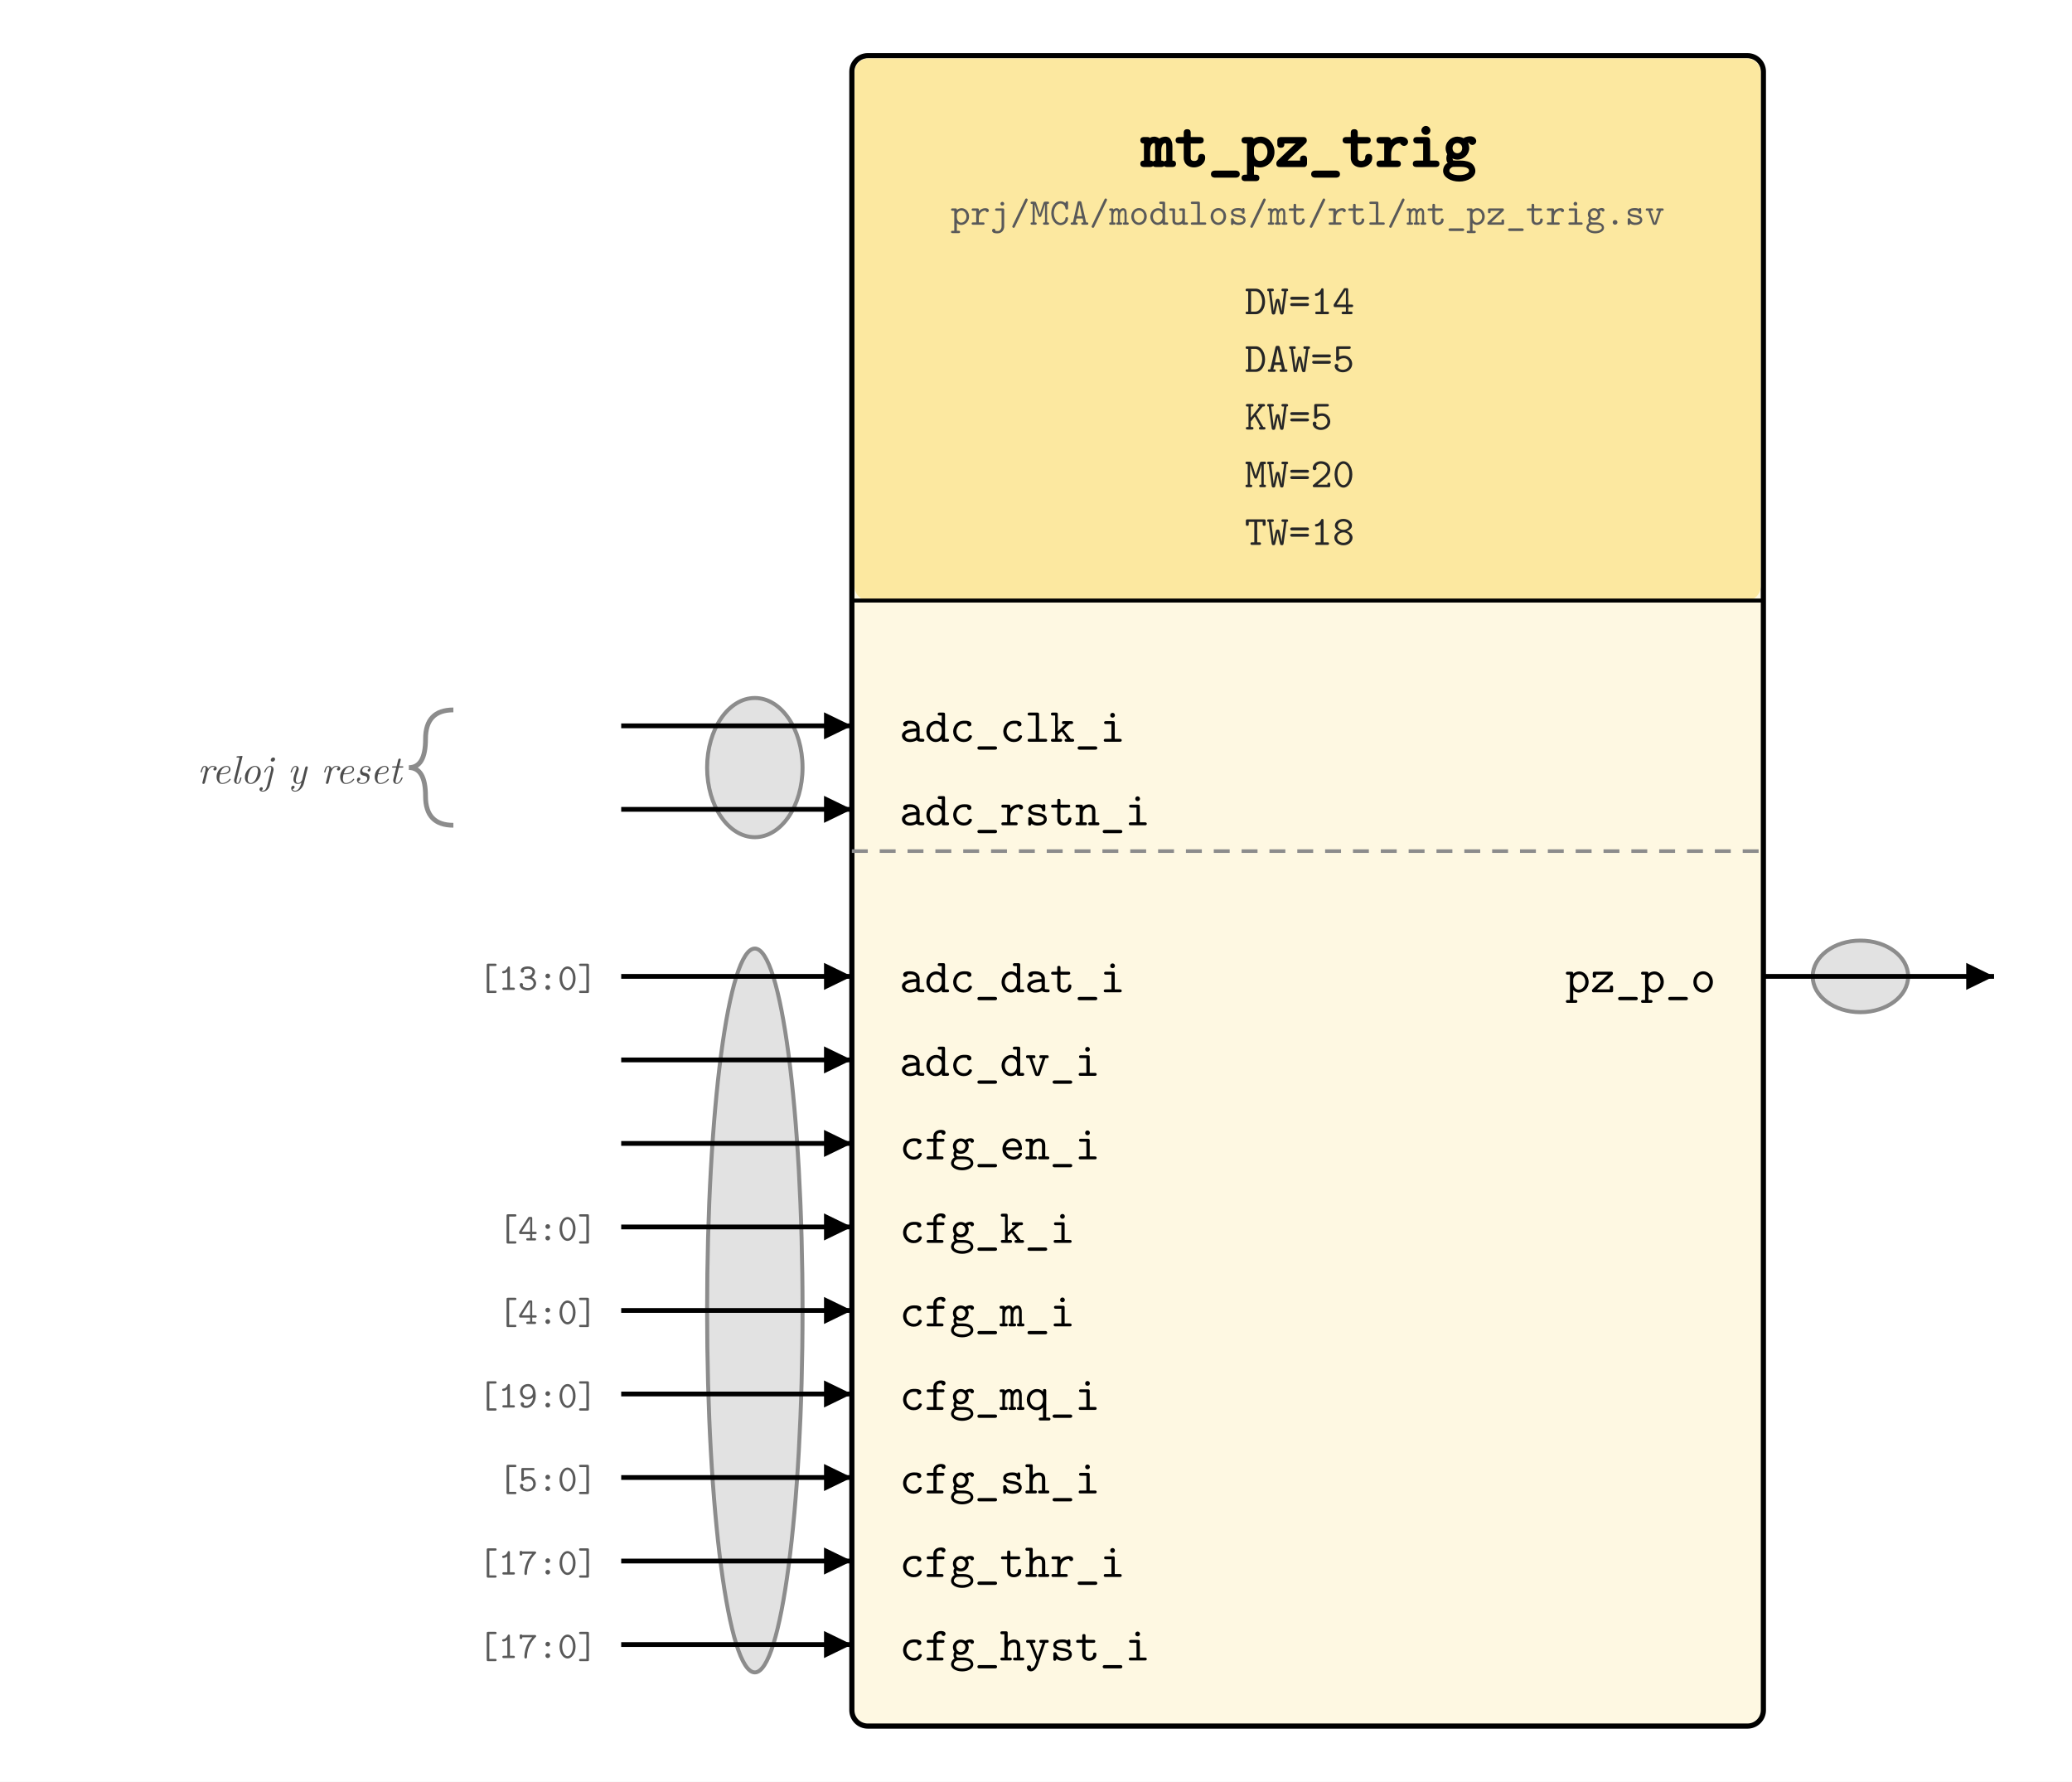
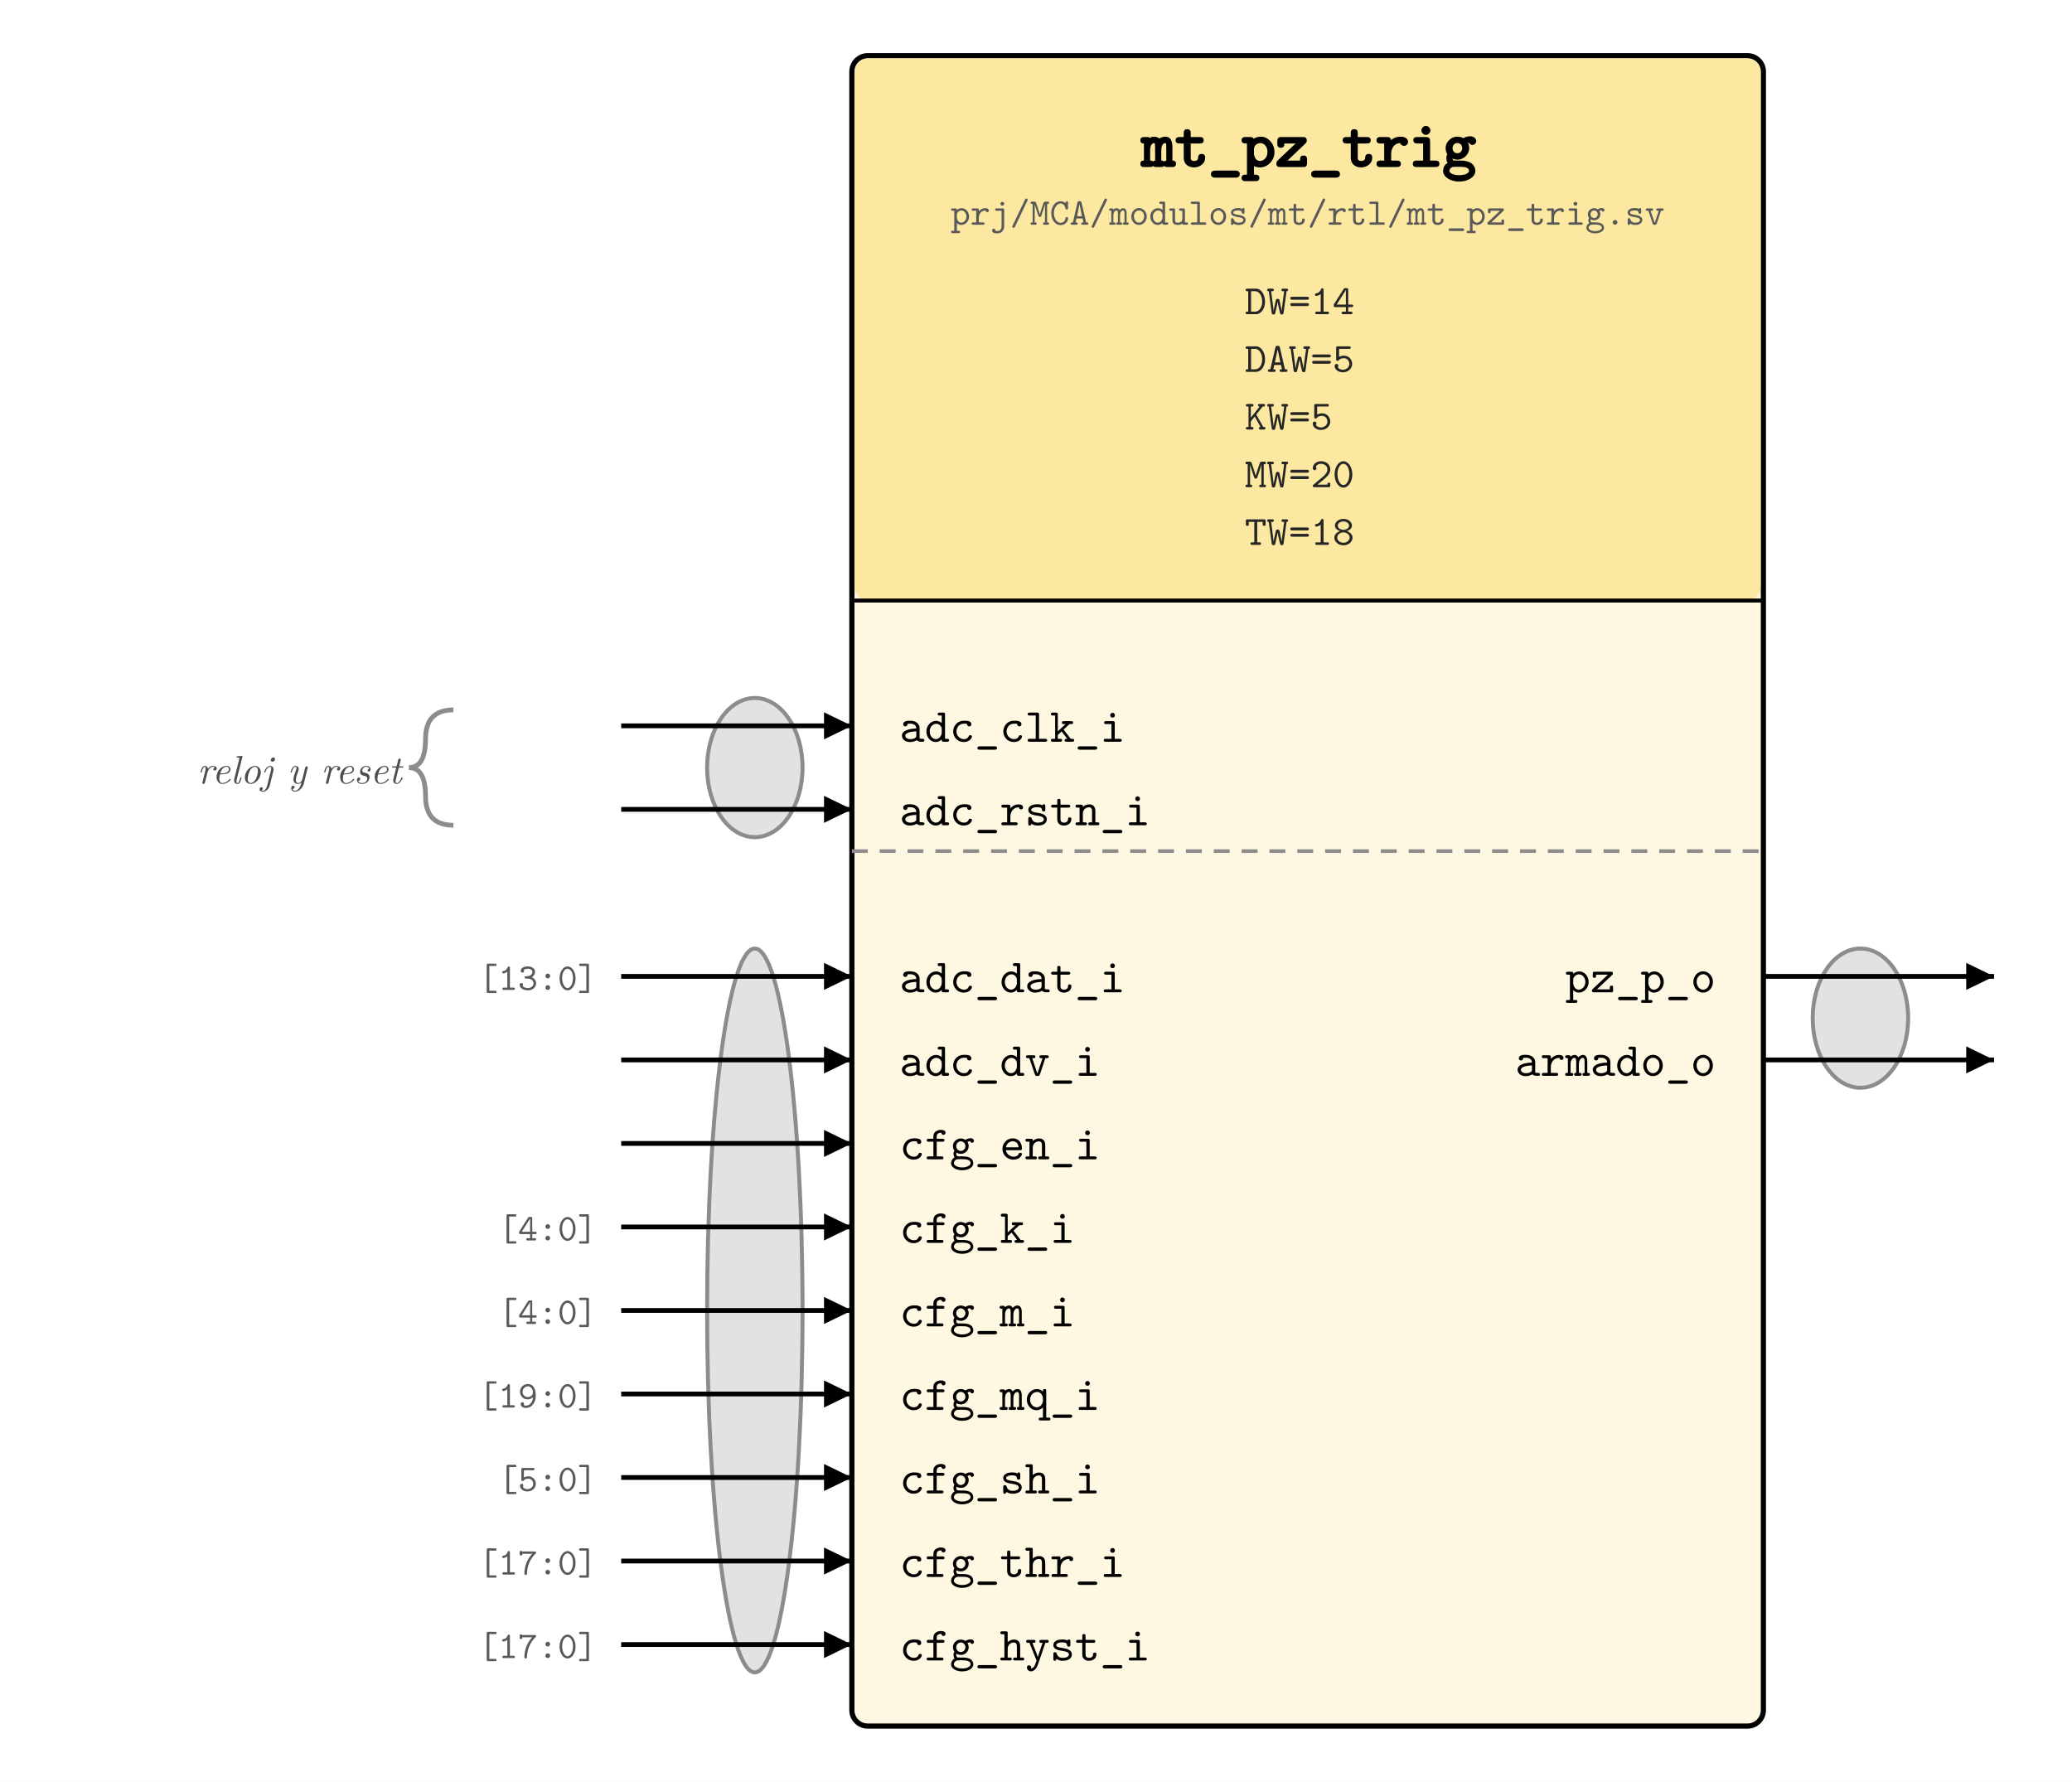
<svg xmlns="http://www.w3.org/2000/svg" width="521" height="448" viewBox="0 0 521 448" font-family="&quot;Latin Modern Mono&quot;,&quot;CMU Typewriter Text&quot;,ui-monospace,SFMono-Regular,Menlo,Consolas,monospace">
  <style>
  .bg{fill:#ffffff}            .box{stroke:#000000;stroke-width:1.3}
  .hdr{stroke:none}
  .rule{stroke:#000000;stroke-width:1.0}
  .sep{stroke:#8c8c8c;stroke-width:0.9;stroke-dasharray:4 3}
  .pin{stroke:#000000;stroke-width:1.2;fill:none}
  .arr{fill:#000000;stroke:none}
  .nm{fill:#000000}            .wd{fill:#595959}
  .gp{fill:#4d4d4d;font-style:italic;font-family:"Latin Modern Roman","CMU Serif","Computer Modern Serif",Georgia,serif}
  .ti{fill:#000000;font-weight:700} .sb{fill:#595959} .pr{fill:#262626}
  .lg{fill:#4d4d4d;font-family:"Latin Modern Roman","CMU Serif","Computer Modern Serif",Georgia,serif}
  /* Tintes planos y no fill-opacity: hay renderers de SVG a PNG que ignoran la
     opacidad y dejan la elipse maciza, tapando los cables que abarca. */
  .brc{fill:none;stroke:#8c8c8c;stroke-width:1.2}
  .bus {fill:#e2e2e2;stroke:#8c8c8c;stroke-width:1.0}
  .busm{fill:#fdddbc;stroke:#000000;stroke-width:1.1}
  .buss{fill:#f8c6c6;stroke:#000000;stroke-width:1.1}
  .dotm{fill:#fccea0;stroke:#000000;stroke-width:1.1}
  .dots{fill:#f08080;stroke:#000000;stroke-width:1.1}
</style>
  <rect class="bg" x="0" y="0" width="521" height="448" />
  <rect class="box" x="214.2" y="14.0" width="229.2" height="420.0" rx="4" fill="#fef8e2" />
  <rect class="hdr" x="214.9" y="14.7" width="227.8" height="136.3" rx="3.5" fill="#fce8a0" />
  <text class="ti" x="328.8" y="42.0" font-size="16" text-anchor="middle">mt_pz_trig</text>
  <text class="sb" x="328.8" y="56.5" font-size="9.5" text-anchor="middle">prj/MCA/modulos/mt/rtl/mt_pz_trig.sv</text>
  <text class="pr" x="313.0" y="79.0" font-size="10.5">DW=14</text>
  <text class="pr" x="313.0" y="93.5" font-size="10.5">DAW=5</text>
  <text class="pr" x="313.0" y="108.0" font-size="10.5">KW=5</text>
  <text class="pr" x="313.0" y="122.5" font-size="10.5">MW=20</text>
  <text class="pr" x="313.0" y="137.0" font-size="10.5">TW=18</text>
  <line class="rule" x1="214.2" y1="151.0" x2="443.4" y2="151.0" />
  <ellipse class="bus" cx="189.8" cy="193.0" rx="12.0" ry="17.5" />
  <path class="brc" d="M114.0,178.5 Q107.0,178.5 107.0,185.8 L107.0,185.8 Q107.0,193.0 102.8,193.0 Q107.0,193.0 107.0,200.2 L107.0,200.2 Q107.0,207.5 114.0,207.5" />
  <text class="gp" x="101.0" y="197.0" font-size="10" text-anchor="end">reloj y reset</text>
  <line class="pin" x1="156.2" y1="182.5" x2="214.2" y2="182.5" />
  <path class="arr" d="M207.2,179.1 L214.2,182.5 L207.2,185.9 Z" />
  <text class="nm" x="226.2" y="186.5" font-size="12">adc_clk_i</text>
  <line class="pin" x1="156.2" y1="203.5" x2="214.2" y2="203.5" />
  <path class="arr" d="M207.2,200.1 L214.2,203.5 L207.2,206.9 Z" />
  <text class="nm" x="226.2" y="207.5" font-size="12">adc_rstn_i</text>
  <line class="sep" x1="214.2" y1="214.0" x2="443.4" y2="214.0" />
  <ellipse class="bus" cx="189.8" cy="329.5" rx="12.0" ry="91.0" />
-   <ellipse class="bus" cx="467.8" cy="245.5" rx="12.0" ry="9.0" />
+   <ellipse class="bus" cx="467.8" cy="256.0" rx="12.0" ry="17.5" />
  <line class="pin" x1="156.2" y1="245.5" x2="214.2" y2="245.5" />
  <path class="arr" d="M207.2,242.1 L214.2,245.5 L207.2,248.9 Z" />
  <text class="wd" x="150.2" y="248.9" font-size="9.5" text-anchor="end">[13:0]</text>
  <text class="nm" x="226.2" y="249.5" font-size="12">adc_dat_i</text>
  <line class="pin" x1="156.2" y1="266.5" x2="214.2" y2="266.5" />
  <path class="arr" d="M207.2,263.1 L214.2,266.5 L207.2,269.9 Z" />
  <text class="nm" x="226.2" y="270.5" font-size="12">adc_dv_i</text>
  <line class="pin" x1="156.2" y1="287.5" x2="214.2" y2="287.5" />
  <path class="arr" d="M207.2,284.1 L214.2,287.5 L207.2,290.9 Z" />
  <text class="nm" x="226.2" y="291.5" font-size="12">cfg_en_i</text>
  <line class="pin" x1="156.2" y1="308.5" x2="214.2" y2="308.5" />
  <path class="arr" d="M207.2,305.1 L214.2,308.5 L207.2,311.9 Z" />
  <text class="wd" x="150.2" y="311.9" font-size="9.5" text-anchor="end">[4:0]</text>
  <text class="nm" x="226.2" y="312.5" font-size="12">cfg_k_i</text>
  <line class="pin" x1="156.2" y1="329.5" x2="214.2" y2="329.5" />
  <path class="arr" d="M207.2,326.1 L214.2,329.5 L207.2,332.9 Z" />
  <text class="wd" x="150.2" y="332.9" font-size="9.5" text-anchor="end">[4:0]</text>
  <text class="nm" x="226.2" y="333.5" font-size="12">cfg_m_i</text>
  <line class="pin" x1="156.2" y1="350.5" x2="214.2" y2="350.5" />
  <path class="arr" d="M207.2,347.1 L214.2,350.5 L207.2,353.9 Z" />
  <text class="wd" x="150.2" y="353.9" font-size="9.5" text-anchor="end">[19:0]</text>
  <text class="nm" x="226.2" y="354.5" font-size="12">cfg_mq_i</text>
  <line class="pin" x1="156.2" y1="371.5" x2="214.2" y2="371.5" />
  <path class="arr" d="M207.2,368.1 L214.2,371.5 L207.2,374.9 Z" />
  <text class="wd" x="150.2" y="374.9" font-size="9.5" text-anchor="end">[5:0]</text>
  <text class="nm" x="226.2" y="375.5" font-size="12">cfg_sh_i</text>
  <line class="pin" x1="156.2" y1="392.5" x2="214.2" y2="392.5" />
  <path class="arr" d="M207.2,389.1 L214.2,392.5 L207.2,395.9 Z" />
  <text class="wd" x="150.2" y="395.9" font-size="9.5" text-anchor="end">[17:0]</text>
  <text class="nm" x="226.2" y="396.5" font-size="12">cfg_thr_i</text>
  <line class="pin" x1="156.2" y1="413.5" x2="214.2" y2="413.5" />
  <path class="arr" d="M207.2,410.1 L214.2,413.5 L207.2,416.9 Z" />
  <text class="wd" x="150.2" y="416.9" font-size="9.5" text-anchor="end">[17:0]</text>
  <text class="nm" x="226.2" y="417.5" font-size="12">cfg_hyst_i</text>
  <line class="pin" x1="443.4" y1="245.5" x2="501.4" y2="245.5" />
  <path class="arr" d="M494.4,242.1 L501.4,245.5 L494.4,248.9 Z" />
  <text class="nm" x="431.4" y="249.5" font-size="12" text-anchor="end">pz_p_o</text>
+   <line class="pin" x1="443.4" y1="266.5" x2="501.4" y2="266.5" />
+   <path class="arr" d="M494.4,263.1 L501.4,266.5 L494.4,269.9 Z" />
+   <text class="nm" x="431.4" y="270.5" font-size="12" text-anchor="end">armado_o</text>
</svg>
